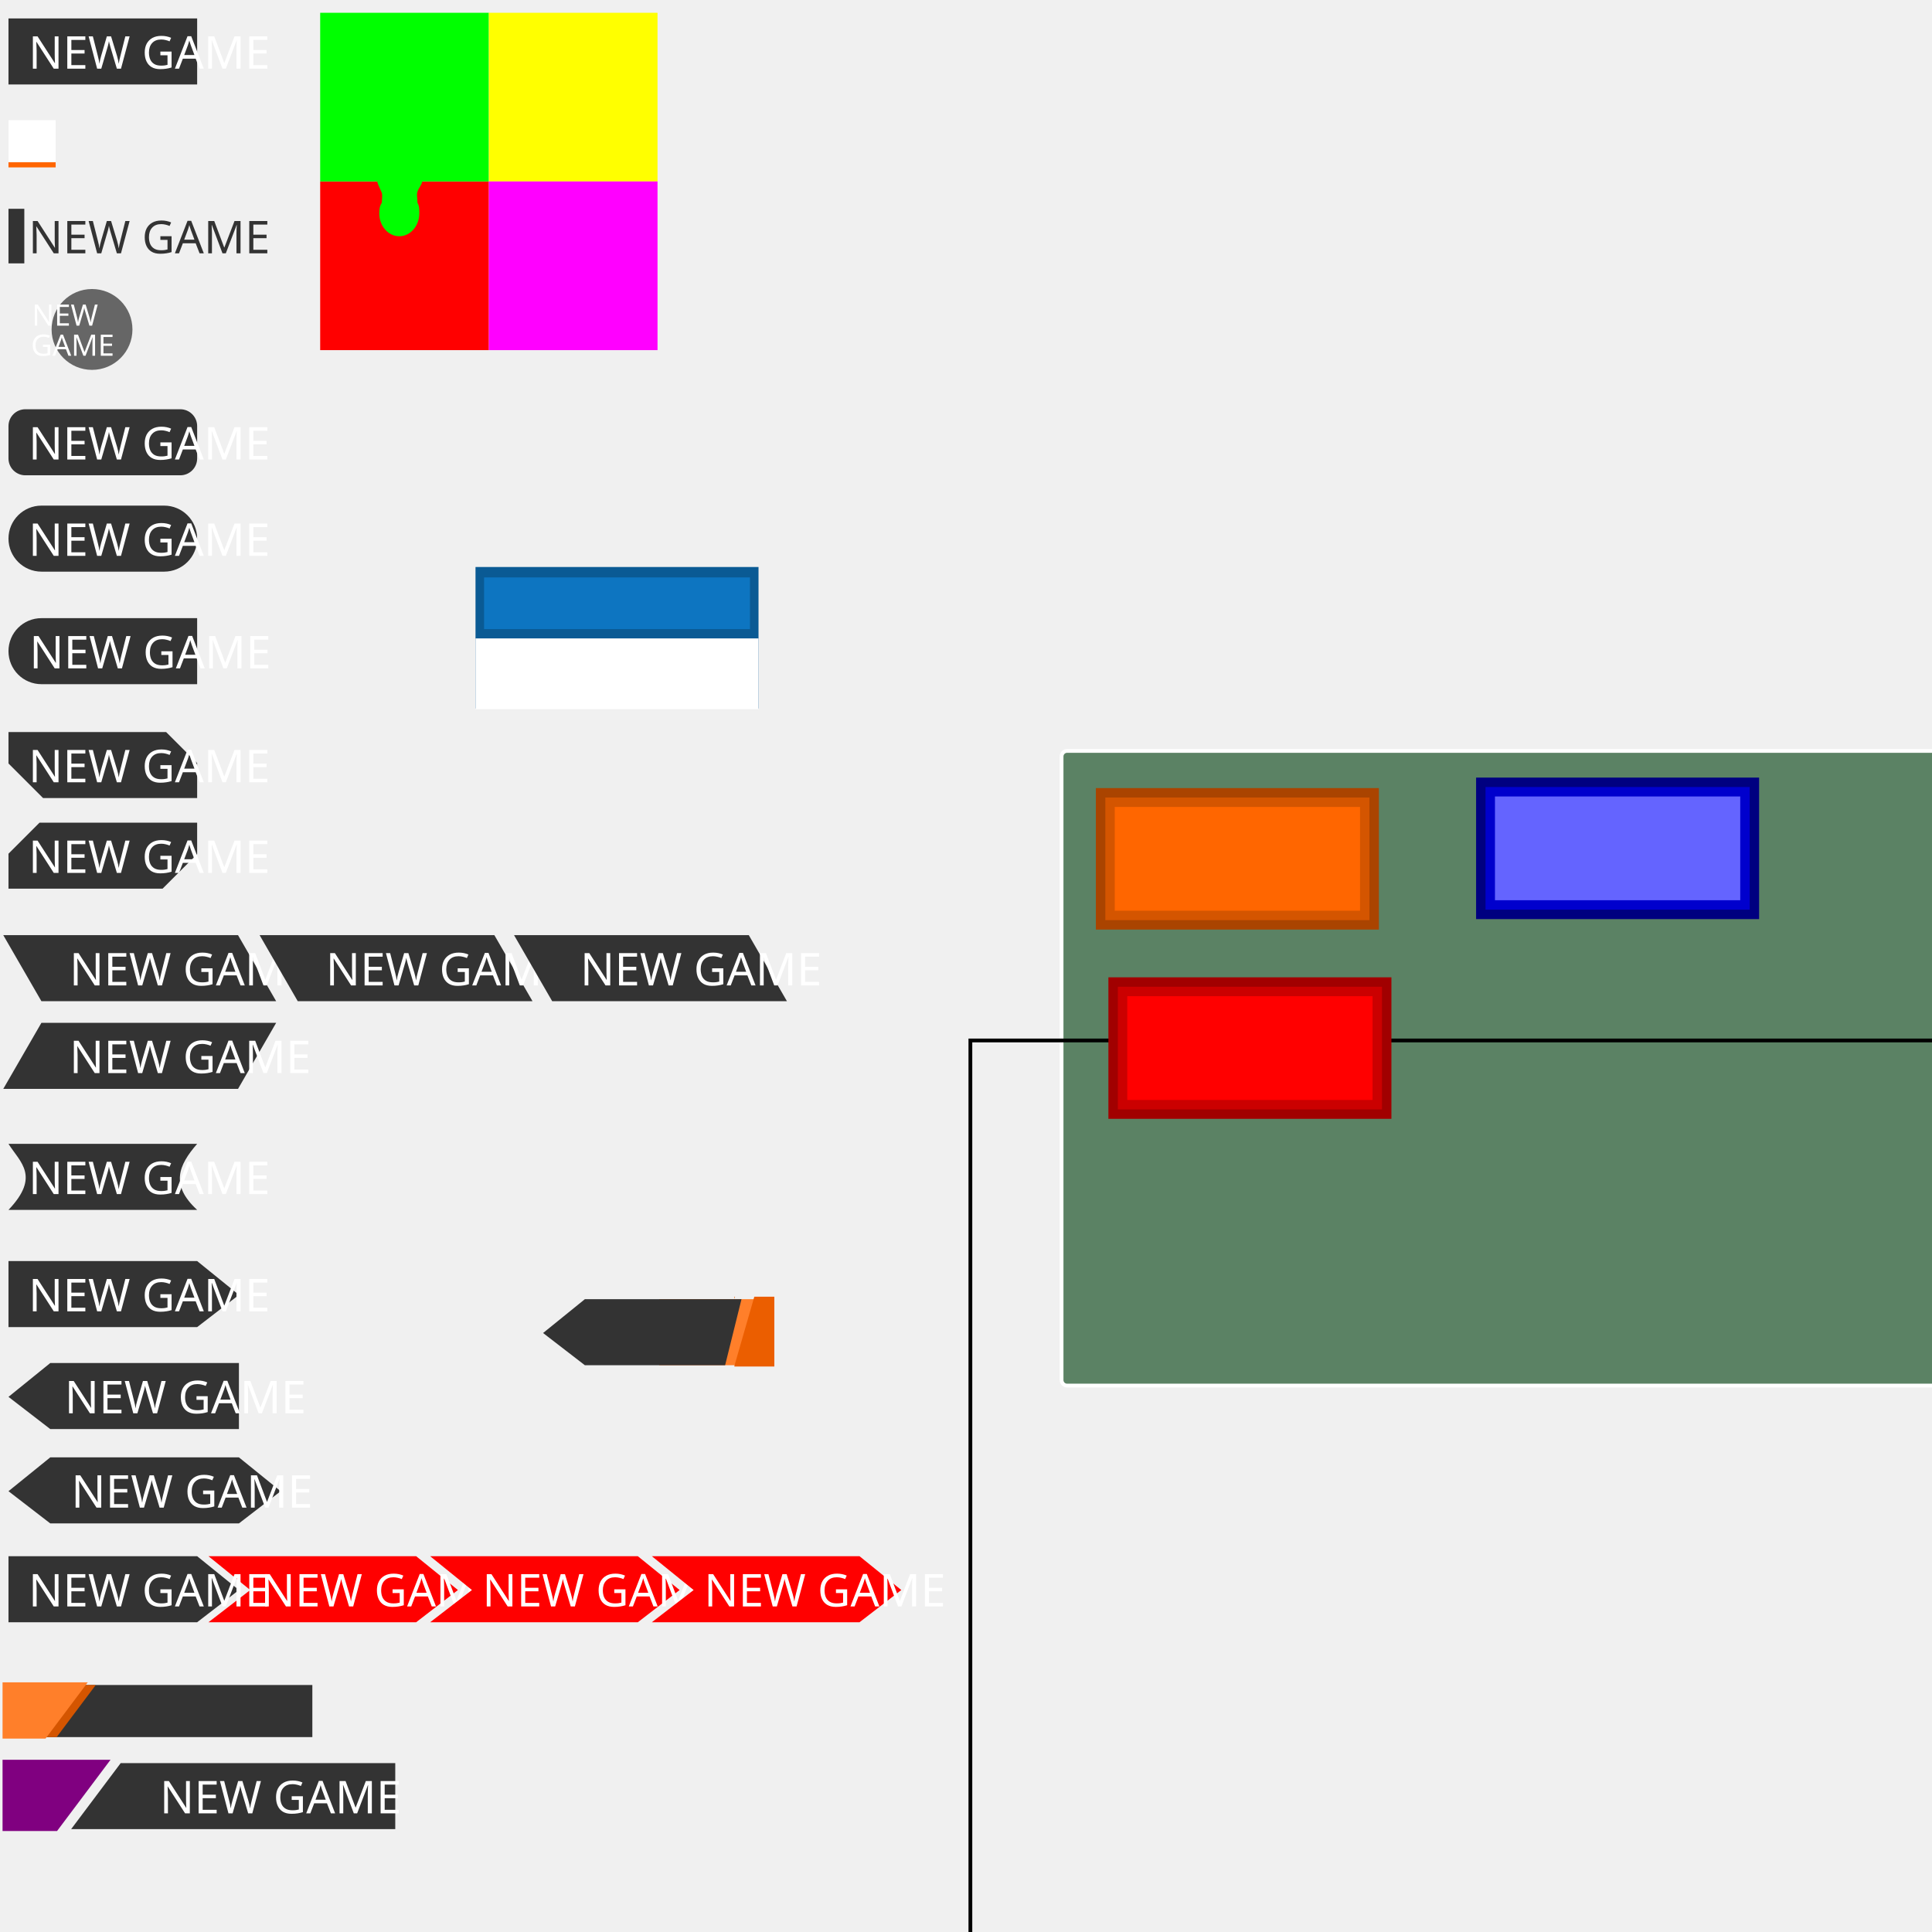
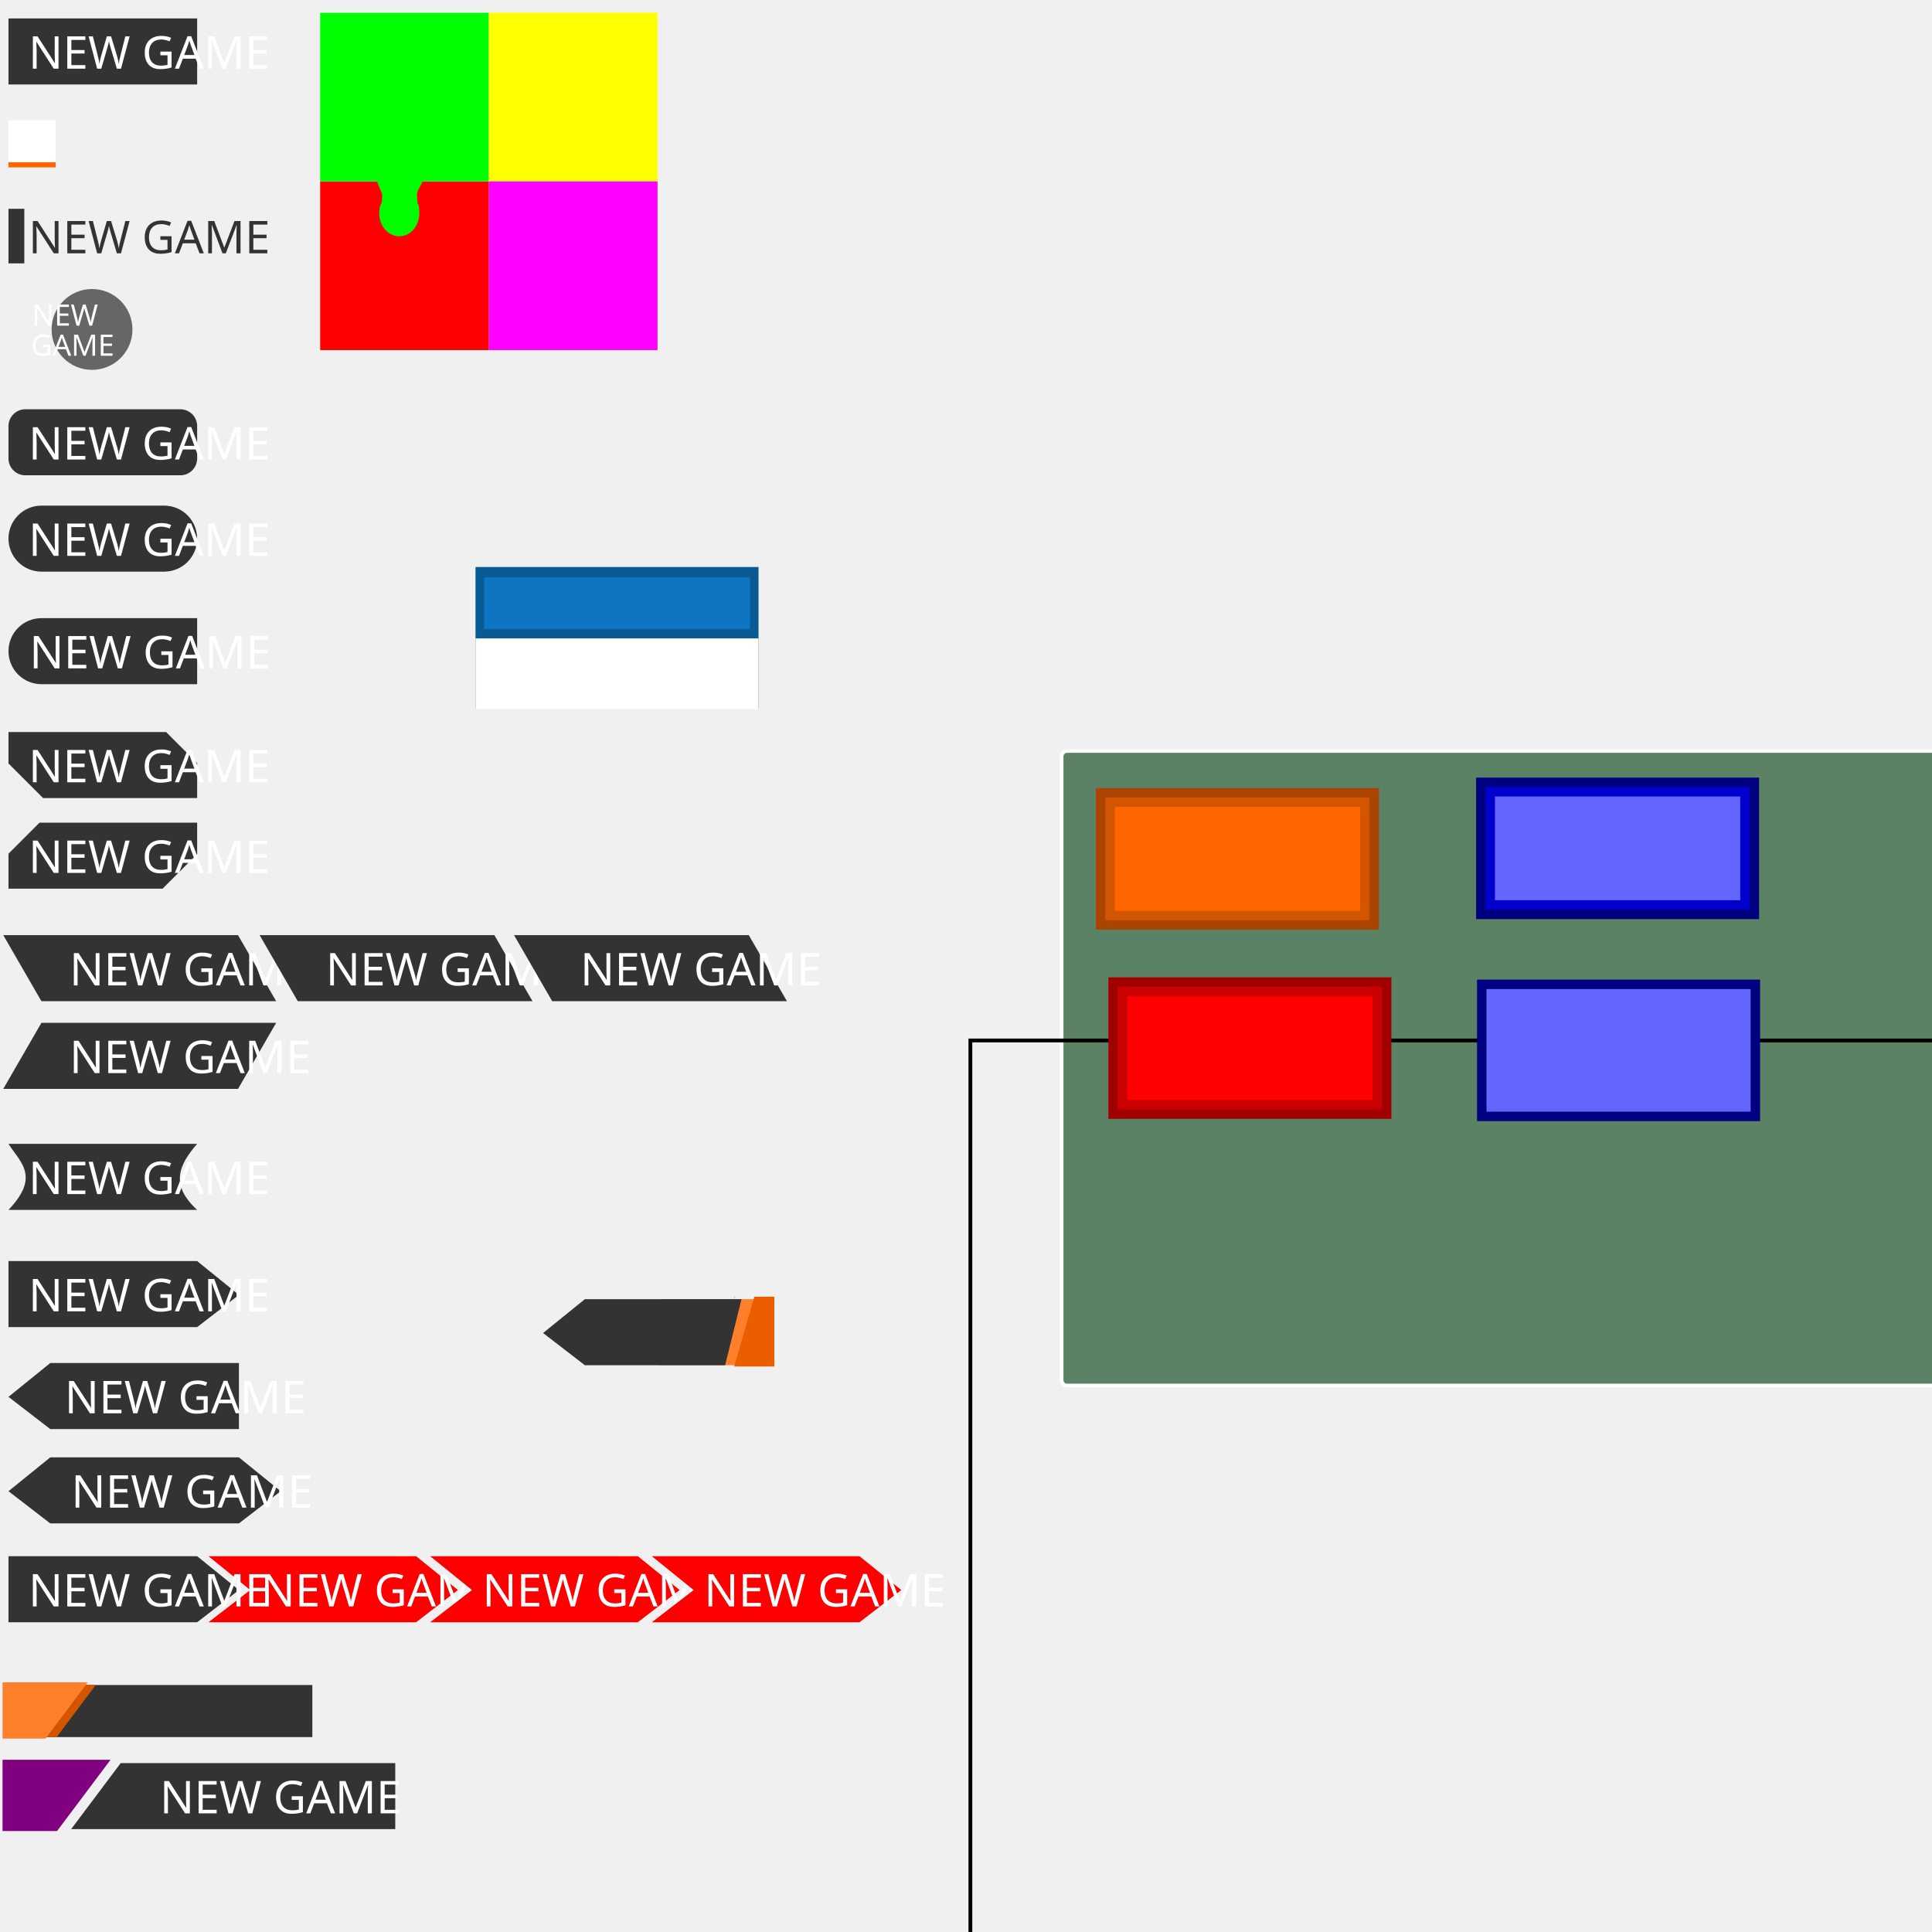
<svg xmlns="http://www.w3.org/2000/svg" width="2048" height="2048" viewBox="0 0 541.867 541.867" version="1.1" id="svg8">
  <defs id="defs2" />
  <g id="layer1" transform="translate(0,244.8667)">
    <rect style="fill:#5b8264;fill-opacity:1;stroke:#ffffff;stroke-width:1.058" id="rect2070" width="281.168" height="178.002" x="297.738" y="-34.258" ry="1.556" />
    <rect style="opacity:1;fill:#333333;fill-opacity:1;stroke:none;stroke-width:3.444;stroke-miterlimit:4;stroke-dasharray:none;stroke-opacity:0" id="rect4485" width="52.917" height="18.521" x="2.379" y="-239.695" />
    <text xml:space="preserve" style="font-style:normal;font-weight:normal;font-size:12.697px;line-height:1.25;font-family:sans-serif;letter-spacing:0px;word-spacing:0px;fill:#000000;fill-opacity:1;stroke:none;stroke-width:0.317" x="7.987" y="-225.602" id="text4489">
      <tspan id="tspan4487" x="7.987" y="-225.602" style="font-style:normal;font-variant:normal;font-weight:normal;font-stretch:condensed;font-size:12.697px;font-family:'Agency FB';-inkscape-font-specification:'Agency FB, Condensed';font-variant-ligatures:normal;font-variant-caps:normal;font-variant-numeric:normal;font-feature-settings:normal;text-align:start;writing-mode:lr-tb;text-anchor:start;fill:#ffffff;stroke-width:0.317">NEW GAME</tspan>
    </text>
    <rect y="-199.369" x="2.379" height="1.449" width="13.229" id="rect4491" style="opacity:1;fill:#ff6600;fill-opacity:1;stroke:none;stroke-width:0.482;stroke-miterlimit:4;stroke-dasharray:none;stroke-opacity:0" />
    <rect style="opacity:1;fill:#333333;fill-opacity:1;stroke:none;stroke-width:0.907;stroke-miterlimit:4;stroke-dasharray:none;stroke-opacity:0" id="rect4497" width="4.441" height="15.308" x="2.379" y="-186.306" />
    <circle style="opacity:1;fill:#666666;fill-opacity:1;stroke:none;stroke-width:2.699;stroke-miterlimit:4;stroke-dasharray:none;stroke-opacity:0" id="path4503" cx="25.809" cy="-152.467" r="11.339" />
    <text xml:space="preserve" style="font-style:normal;font-weight:normal;font-size:8.259px;line-height:1;font-family:sans-serif;letter-spacing:0px;word-spacing:0px;fill:#ffffff;fill-opacity:1;stroke:none;stroke-width:0.206" x="25.744" y="-153.531" id="text4501">
      <tspan id="tspan4499" x="25.744" y="-153.531" style="font-style:normal;font-variant:normal;font-weight:normal;font-stretch:condensed;font-size:8.259px;line-height:1;font-family:'Agency FB';-inkscape-font-specification:'Agency FB, Condensed';font-variant-ligatures:normal;font-variant-caps:normal;font-variant-numeric:normal;font-feature-settings:normal;text-align:center;writing-mode:lr-tb;text-anchor:middle;fill:#ffffff;stroke-width:0.206">NEW</tspan>
      <tspan x="25.744" y="-145.092" style="font-style:normal;font-variant:normal;font-weight:normal;font-stretch:condensed;font-size:8.259px;line-height:1;font-family:'Agency FB';-inkscape-font-specification:'Agency FB, Condensed';font-variant-ligatures:normal;font-variant-caps:normal;font-variant-numeric:normal;font-feature-settings:normal;text-align:center;writing-mode:lr-tb;text-anchor:middle;fill:#ffffff;stroke-width:0.206" id="tspan4507">GAME</tspan>
    </text>
    <text xml:space="preserve" style="font-style:normal;font-weight:normal;font-size:12.697px;line-height:1.25;font-family:sans-serif;letter-spacing:0px;word-spacing:0px;fill:#333333;fill-opacity:1;stroke:none;stroke-width:0.317" x="7.987" y="-173.82" id="text4511">
      <tspan id="tspan4509" x="7.987" y="-173.82" style="font-style:normal;font-variant:normal;font-weight:normal;font-stretch:condensed;font-size:12.697px;font-family:'Agency FB';-inkscape-font-specification:'Agency FB, Condensed';font-variant-ligatures:normal;font-variant-caps:normal;font-variant-numeric:normal;font-feature-settings:normal;text-align:start;writing-mode:lr-tb;text-anchor:start;fill:#333333;stroke-width:0.317">NEW GAME</tspan>
    </text>
    <rect y="-130.082" x="2.379" height="18.521" width="52.917" id="rect4513" style="opacity:1;fill:#333333;fill-opacity:1;stroke:none;stroke-width:3.444;stroke-miterlimit:4;stroke-dasharray:none;stroke-opacity:0" ry="4.725" />
    <text id="text4517" y="-115.989" x="7.987" style="font-style:normal;font-weight:normal;font-size:12.697px;line-height:1.25;font-family:sans-serif;letter-spacing:0px;word-spacing:0px;fill:#000000;fill-opacity:1;stroke:none;stroke-width:0.317" xml:space="preserve">
      <tspan style="font-style:normal;font-variant:normal;font-weight:normal;font-stretch:condensed;font-size:12.697px;font-family:'Agency FB';-inkscape-font-specification:'Agency FB, Condensed';font-variant-ligatures:normal;font-variant-caps:normal;font-variant-numeric:normal;font-feature-settings:normal;text-align:start;writing-mode:lr-tb;text-anchor:start;fill:#ffffff;stroke-width:0.317" y="-115.989" x="7.987" id="tspan4515">NEW GAME</tspan>
    </text>
    <rect ry="9.26" style="opacity:1;fill:#333333;fill-opacity:1;stroke:none;stroke-width:3.444;stroke-miterlimit:4;stroke-dasharray:none;stroke-opacity:0" id="rect4519" width="52.917" height="18.521" x="2.379" y="-103.057" />
    <text xml:space="preserve" style="font-style:normal;font-weight:normal;font-size:12.697px;line-height:1.25;font-family:sans-serif;letter-spacing:0px;word-spacing:0px;fill:#000000;fill-opacity:1;stroke:none;stroke-width:0.317" x="7.987" y="-88.964" id="text4523">
      <tspan id="tspan4521" x="7.987" y="-88.964" style="font-style:normal;font-variant:normal;font-weight:normal;font-stretch:condensed;font-size:12.697px;font-family:'Agency FB';-inkscape-font-specification:'Agency FB, Condensed';font-variant-ligatures:normal;font-variant-caps:normal;font-variant-numeric:normal;font-feature-settings:normal;text-align:start;writing-mode:lr-tb;text-anchor:start;fill:#ffffff;stroke-width:0.317">NEW GAME</tspan>
    </text>
    <path style="opacity:1;fill:#333333;fill-opacity:1;stroke:none;stroke-width:13.017;stroke-miterlimit:4;stroke-dasharray:none;stroke-opacity:0" d="M 43.99 655.26 C 24.6 655.26 8.99 670.87 8.99 690.26 C 8.99 709.65 24.6 725.26 43.99 725.26 L 208.99 725.26 L 208.99 655.26 L 43.99 655.26 z " transform="matrix(0.2645833,0,0,0.2645833,0,-244.8667)" id="rect4525" />
    <text id="text4529" y="-57.403" x="8.254" style="font-style:normal;font-weight:normal;font-size:12.697px;line-height:1.25;font-family:sans-serif;letter-spacing:0px;word-spacing:0px;fill:#000000;fill-opacity:1;stroke:none;stroke-width:0.317" xml:space="preserve">
      <tspan style="font-style:normal;font-variant:normal;font-weight:normal;font-stretch:condensed;font-size:12.697px;font-family:'Agency FB';-inkscape-font-specification:'Agency FB, Condensed';font-variant-ligatures:normal;font-variant-caps:normal;font-variant-numeric:normal;font-feature-settings:normal;text-align:start;writing-mode:lr-tb;text-anchor:start;fill:#ffffff;stroke-width:0.317" y="-57.403" x="8.254" id="tspan4527">NEW GAME</tspan>
    </text>
    <path style="opacity:1;fill:#333333;fill-opacity:1;stroke:none;stroke-width:3.444;stroke-miterlimit:4;stroke-dasharray:none;stroke-opacity:0" d="m 2.379,-39.557 v 8.82 l 9.701,9.701 h 43.216 v -9.811 l -8.71,-8.71 z" id="rect4534" />
    <text xml:space="preserve" style="font-style:normal;font-weight:normal;font-size:12.697px;line-height:1.25;font-family:sans-serif;letter-spacing:0px;word-spacing:0px;fill:#000000;fill-opacity:1;stroke:none;stroke-width:0.317" x="7.987" y="-25.464" id="text4538">
      <tspan id="tspan4536" x="7.987" y="-25.464" style="font-style:normal;font-variant:normal;font-weight:normal;font-stretch:condensed;font-size:12.697px;font-family:'Agency FB';-inkscape-font-specification:'Agency FB, Condensed';font-variant-ligatures:normal;font-variant-caps:normal;font-variant-numeric:normal;font-feature-settings:normal;text-align:start;writing-mode:lr-tb;text-anchor:start;fill:#ffffff;stroke-width:0.317">NEW GAME</tspan>
    </text>
    <path id="path4562" d="m 55.295,-14.138 v 8.82 l -9.701,9.701 H 2.379 v -9.811 L 11.088,-14.138 Z" style="opacity:1;fill:#333333;fill-opacity:1;stroke:none;stroke-width:3.444;stroke-miterlimit:4;stroke-dasharray:none;stroke-opacity:0" />
    <text id="text4566" y="-0.045" x="7.987" style="font-style:normal;font-weight:normal;font-size:12.697px;line-height:1.25;font-family:sans-serif;letter-spacing:0px;word-spacing:0px;fill:#000000;fill-opacity:1;stroke:none;stroke-width:0.317" xml:space="preserve">
      <tspan style="font-style:normal;font-variant:normal;font-weight:normal;font-stretch:condensed;font-size:12.697px;font-family:'Agency FB';-inkscape-font-specification:'Agency FB, Condensed';font-variant-ligatures:normal;font-variant-caps:normal;font-variant-numeric:normal;font-feature-settings:normal;text-align:start;writing-mode:lr-tb;text-anchor:start;fill:#ffffff;stroke-width:0.317" y="-0.045" x="7.987" id="tspan4564">NEW GAME</tspan>
    </text>
    <path style="opacity:1;fill:#333333;fill-opacity:1;stroke:none;stroke-width:4.433;stroke-miterlimit:4;stroke-dasharray:none;stroke-opacity:0" d="M 0.921,17.418 11.614,35.939 H 77.454 L 66.762,17.418 Z" id="rect4568" />
    <text id="text4572" y="31.511" x="19.48" style="font-style:normal;font-weight:normal;font-size:12.697px;line-height:1.25;font-family:sans-serif;letter-spacing:0px;word-spacing:0px;fill:#000000;fill-opacity:1;stroke:none;stroke-width:0.317" xml:space="preserve">
      <tspan style="font-style:normal;font-variant:normal;font-weight:normal;font-stretch:condensed;font-size:12.697px;font-family:'Agency FB';-inkscape-font-specification:'Agency FB, Condensed';font-variant-ligatures:normal;font-variant-caps:normal;font-variant-numeric:normal;font-feature-settings:normal;text-align:start;writing-mode:lr-tb;text-anchor:start;fill:#ffffff;stroke-width:0.317" y="31.511" x="19.48" id="tspan4570">NEW GAME</tspan>
    </text>
    <path id="path4580" d="M 77.454,42.006 66.762,60.527 H 0.921 L 11.614,42.006 Z" style="opacity:1;fill:#333333;fill-opacity:1;stroke:none;stroke-width:4.433;stroke-miterlimit:4;stroke-dasharray:none;stroke-opacity:0" />
    <text xml:space="preserve" style="font-style:normal;font-weight:normal;font-size:12.697px;line-height:1.25;font-family:sans-serif;letter-spacing:0px;word-spacing:0px;fill:#000000;fill-opacity:1;stroke:none;stroke-width:0.317" x="19.48" y="56.1" id="text4584">
      <tspan id="tspan4582" x="19.48" y="56.1" style="font-style:normal;font-variant:normal;font-weight:normal;font-stretch:condensed;font-size:12.697px;font-family:'Agency FB';-inkscape-font-specification:'Agency FB, Condensed';font-variant-ligatures:normal;font-variant-caps:normal;font-variant-numeric:normal;font-feature-settings:normal;text-align:start;writing-mode:lr-tb;text-anchor:start;fill:#ffffff;stroke-width:0.317">NEW GAME</tspan>
    </text>
    <path id="path4586" d="M 72.817,17.418 83.51,35.939 H 149.35 L 138.657,17.418 Z" style="opacity:1;fill:#333333;fill-opacity:1;stroke:none;stroke-width:4.433;stroke-miterlimit:4;stroke-dasharray:none;stroke-opacity:0" />
    <text xml:space="preserve" style="font-style:normal;font-weight:normal;font-size:12.697px;line-height:1.25;font-family:sans-serif;letter-spacing:0px;word-spacing:0px;fill:#000000;fill-opacity:1;stroke:none;stroke-width:0.317" x="91.375" y="31.511" id="text4590">
      <tspan id="tspan4588" x="91.375" y="31.511" style="font-style:normal;font-variant:normal;font-weight:normal;font-stretch:condensed;font-size:12.697px;font-family:'Agency FB';-inkscape-font-specification:'Agency FB, Condensed';font-variant-ligatures:normal;font-variant-caps:normal;font-variant-numeric:normal;font-feature-settings:normal;text-align:start;writing-mode:lr-tb;text-anchor:start;fill:#ffffff;stroke-width:0.317">NEW GAME</tspan>
    </text>
    <path style="opacity:1;fill:#333333;fill-opacity:1;stroke:none;stroke-width:4.433;stroke-miterlimit:4;stroke-dasharray:none;stroke-opacity:0" d="m 144.178,17.418 10.693,18.521 h 65.84 L 210.018,17.418 Z" id="path4592" />
    <text id="text4596" y="31.511" x="162.736" style="font-style:normal;font-weight:normal;font-size:12.697px;line-height:1.25;font-family:sans-serif;letter-spacing:0px;word-spacing:0px;fill:#000000;fill-opacity:1;stroke:none;stroke-width:0.317" xml:space="preserve">
      <tspan style="font-style:normal;font-variant:normal;font-weight:normal;font-stretch:condensed;font-size:12.697px;font-family:'Agency FB';-inkscape-font-specification:'Agency FB, Condensed';font-variant-ligatures:normal;font-variant-caps:normal;font-variant-numeric:normal;font-feature-settings:normal;text-align:start;writing-mode:lr-tb;text-anchor:start;fill:#ffffff;stroke-width:0.317" y="31.511" x="162.736" id="tspan4594">NEW GAME</tspan>
    </text>
    <path style="opacity:1;fill:#333333;fill-opacity:1;stroke:none;stroke-width:3.444;stroke-miterlimit:4;stroke-dasharray:none;stroke-opacity:0" d="M 2.379,75.95 H 55.295 c -5.226,5.999 -7.6,11.538 0,18.521 H 2.379 c 9.021,-9.465 3.24,-13.361 0,-18.521 z" id="rect4598" />
    <text id="text4602" y="90.043" x="7.987" style="font-style:normal;font-weight:normal;font-size:12.697px;line-height:1.25;font-family:sans-serif;letter-spacing:0px;word-spacing:0px;fill:#000000;fill-opacity:1;stroke:none;stroke-width:0.317" xml:space="preserve">
      <tspan style="font-style:normal;font-variant:normal;font-weight:normal;font-stretch:condensed;font-size:12.697px;font-family:'Agency FB';-inkscape-font-specification:'Agency FB, Condensed';font-variant-ligatures:normal;font-variant-caps:normal;font-variant-numeric:normal;font-feature-settings:normal;text-align:start;writing-mode:lr-tb;text-anchor:start;fill:#ffffff;stroke-width:0.317" y="90.043" x="7.987" id="tspan4600">NEW GAME</tspan>
    </text>
    <path style="opacity:1;fill:#333333;fill-opacity:1;stroke:none;stroke-width:3.444;stroke-miterlimit:4;stroke-dasharray:none;stroke-opacity:0" d="M 2.379,108.824 H 55.295 l 11.717,9.488 -11.717,9.033 H 2.379 Z" id="rect4605" />
    <text id="text4609" y="122.917" x="7.987" style="font-style:normal;font-weight:normal;font-size:12.697px;line-height:1.25;font-family:sans-serif;letter-spacing:0px;word-spacing:0px;fill:#000000;fill-opacity:1;stroke:none;stroke-width:0.317" xml:space="preserve">
      <tspan style="font-style:normal;font-variant:normal;font-weight:normal;font-stretch:condensed;font-size:12.697px;font-family:'Agency FB';-inkscape-font-specification:'Agency FB, Condensed';font-variant-ligatures:normal;font-variant-caps:normal;font-variant-numeric:normal;font-feature-settings:normal;text-align:start;writing-mode:lr-tb;text-anchor:start;fill:#ffffff;stroke-width:0.317" y="122.917" x="7.987" id="tspan4607">NEW GAME</tspan>
    </text>
    <path id="path4612" d="M 67.012,137.422 H 14.096 l -11.717,9.488 11.717,9.033 h 52.917 z" style="opacity:1;fill:#333333;fill-opacity:1;stroke:none;stroke-width:3.444;stroke-miterlimit:4;stroke-dasharray:none;stroke-opacity:0" />
    <text xml:space="preserve" style="font-style:normal;font-weight:normal;font-size:12.697px;line-height:1.25;font-family:sans-serif;letter-spacing:0px;word-spacing:0px;fill:#000000;fill-opacity:1;stroke:none;stroke-width:0.317" x="18.121" y="151.515" id="text4616">
      <tspan id="tspan4614" x="18.121" y="151.515" style="font-style:normal;font-variant:normal;font-weight:normal;font-stretch:condensed;font-size:12.697px;font-family:'Agency FB';-inkscape-font-specification:'Agency FB, Condensed';font-variant-ligatures:normal;font-variant-caps:normal;font-variant-numeric:normal;font-feature-settings:normal;text-align:start;writing-mode:lr-tb;text-anchor:start;fill:#ffffff;stroke-width:0.317">NEW GAME</tspan>
    </text>
    <path style="opacity:1;fill:#333333;fill-opacity:1;stroke:none;stroke-width:13.017;stroke-miterlimit:4;stroke-dasharray:none;stroke-opacity:0" d="M 53.275 1544.875 L 8.99 1580.734 L 53.275 1614.875 L 253.275 1614.875 L 297.561 1580.734 L 253.275 1544.875 L 53.275 1544.875 z " id="path4618" transform="matrix(0.2645833,0,0,0.2645833,0,-244.8667)" />
    <text id="text4622" y="177.975" x="19.971" style="font-style:normal;font-weight:normal;font-size:12.697px;line-height:1.25;font-family:sans-serif;letter-spacing:0px;word-spacing:0px;fill:#000000;fill-opacity:1;stroke:none;stroke-width:0.317" xml:space="preserve">
      <tspan style="font-style:normal;font-variant:normal;font-weight:normal;font-stretch:condensed;font-size:12.697px;font-family:'Agency FB';-inkscape-font-specification:'Agency FB, Condensed';font-variant-ligatures:normal;font-variant-caps:normal;font-variant-numeric:normal;font-feature-settings:normal;text-align:start;writing-mode:lr-tb;text-anchor:start;fill:#ffffff;stroke-width:0.317" y="177.975" x="19.971" id="tspan4620">NEW GAME</tspan>
    </text>
    <path style="opacity:1;fill:#ff0000;fill-opacity:1;stroke:none;stroke-width:13.017;stroke-miterlimit:4;stroke-dasharray:none;stroke-opacity:0" d="M 220.99 1649.641 L 265.275 1685.5 L 220.99 1719.641 L 441.133 1719.641 L 485.418 1685.5 L 441.133 1649.641 L 220.99 1649.641 z " transform="matrix(0.2645833,0,0,0.2645833,0,-244.8667)" id="path4633" />
    <path id="path4627" d="M 2.379,191.601 H 55.295 l 11.717,9.488 -11.717,9.033 H 2.379 Z" style="opacity:1;fill:#333333;fill-opacity:1;stroke:none;stroke-width:3.444;stroke-miterlimit:4;stroke-dasharray:none;stroke-opacity:0" />
    <text xml:space="preserve" style="font-style:normal;font-weight:normal;font-size:12.697px;line-height:1.25;font-family:sans-serif;letter-spacing:0px;word-spacing:0px;fill:#000000;fill-opacity:1;stroke:none;stroke-width:0.317" x="7.987" y="205.694" id="text4631">
      <tspan id="tspan4629" x="7.987" y="205.694" style="font-style:normal;font-variant:normal;font-weight:normal;font-stretch:condensed;font-size:12.697px;font-family:'Agency FB';-inkscape-font-specification:'Agency FB, Condensed';font-variant-ligatures:normal;font-variant-caps:normal;font-variant-numeric:normal;font-feature-settings:normal;text-align:start;writing-mode:lr-tb;text-anchor:start;fill:#ffffff;stroke-width:0.317">NEW GAME</tspan>
    </text>
    <text id="text4637" y="205.694" x="73.112" style="font-style:normal;font-weight:normal;font-size:12.697px;line-height:1.25;font-family:sans-serif;letter-spacing:0px;word-spacing:0px;fill:#000000;fill-opacity:1;stroke:none;stroke-width:0.317" xml:space="preserve">
      <tspan style="font-style:normal;font-variant:normal;font-weight:normal;font-stretch:condensed;font-size:12.697px;font-family:'Agency FB';-inkscape-font-specification:'Agency FB, Condensed';font-variant-ligatures:normal;font-variant-caps:normal;font-variant-numeric:normal;font-feature-settings:normal;text-align:start;writing-mode:lr-tb;text-anchor:start;fill:#ffffff;stroke-width:0.317" y="205.694" x="73.112" id="tspan4635">NEW GAME</tspan>
    </text>
    <path id="path4643" d="m 120.647,191.601 11.717,9.488 -11.717,9.033 h 58.246 l 11.717,-9.033 -11.717,-9.488 z" style="opacity:1;fill:#ff0000;fill-opacity:1;stroke:none;stroke-width:3.444;stroke-miterlimit:4;stroke-dasharray:none;stroke-opacity:0" />
    <text xml:space="preserve" style="font-style:normal;font-weight:normal;font-size:12.697px;line-height:1.25;font-family:sans-serif;letter-spacing:0px;word-spacing:0px;fill:#000000;fill-opacity:1;stroke:none;stroke-width:0.317" x="135.29" y="205.694" id="text4647">
      <tspan id="tspan4645" x="135.29" y="205.694" style="font-style:normal;font-variant:normal;font-weight:normal;font-stretch:condensed;font-size:12.697px;font-family:'Agency FB';-inkscape-font-specification:'Agency FB, Condensed';font-variant-ligatures:normal;font-variant-caps:normal;font-variant-numeric:normal;font-feature-settings:normal;text-align:start;writing-mode:lr-tb;text-anchor:start;fill:#ffffff;stroke-width:0.317">NEW GAME</tspan>
    </text>
    <path style="opacity:1;fill:#ff0000;fill-opacity:1;stroke:none;stroke-width:3.444;stroke-miterlimit:4;stroke-dasharray:none;stroke-opacity:0" d="m 182.824,191.601 11.717,9.488 -11.717,9.033 h 58.246 l 11.717,-9.033 -11.717,-9.488 z" id="path4649" />
    <text id="text4653" y="205.694" x="197.467" style="font-style:normal;font-weight:normal;font-size:12.697px;line-height:1.25;font-family:sans-serif;letter-spacing:0px;word-spacing:0px;fill:#000000;fill-opacity:1;stroke:none;stroke-width:0.317" xml:space="preserve">
      <tspan style="font-style:normal;font-variant:normal;font-weight:normal;font-stretch:condensed;font-size:12.697px;font-family:'Agency FB';-inkscape-font-specification:'Agency FB, Condensed';font-variant-ligatures:normal;font-variant-caps:normal;font-variant-numeric:normal;font-feature-settings:normal;text-align:start;writing-mode:lr-tb;text-anchor:start;fill:#ffffff;stroke-width:0.317" y="205.694" x="197.467" id="tspan4651">NEW GAME</tspan>
    </text>
    <rect y="227.725" x="1.133" height="14.611" width="86.472" id="rect4655" style="opacity:1;fill:#333333;fill-opacity:1;stroke:none;stroke-width:3.91;stroke-miterlimit:4;stroke-dasharray:none;stroke-opacity:0" />
    <path style="opacity:1;fill:#d45500;fill-opacity:1;stroke:none;stroke-width:4.65;stroke-miterlimit:4;stroke-dasharray:none;stroke-opacity:0" d="M 1.133,227.725 H 26.856 L 15.892,242.336 H 1.133 Z" id="rect4662" />
    <path id="path4665" d="M 0.715,226.983 H 24.611 L 12.777,242.753 H 0.715 Z" style="opacity:1;fill:#ff7f2a;fill-opacity:1;stroke:none;stroke-width:5.019;stroke-miterlimit:4;stroke-dasharray:none;stroke-opacity:0" />
    <path style="opacity:1;fill:#333333;fill-opacity:1;stroke:none;stroke-width:18.735;stroke-miterlimit:4;stroke-dasharray:none;stroke-opacity:0" d="M 127.939 1868.959 L 75.412 1938.959 L 418.99 1938.959 L 418.99 1868.959 L 127.939 1868.959 z " transform="matrix(0.2645833,0,0,0.2645833,0,-244.8667)" id="rect4668" />
    <text xml:space="preserve" style="font-style:normal;font-weight:normal;font-size:12.697px;line-height:1.25;font-family:sans-serif;letter-spacing:0px;word-spacing:0px;fill:#000000;fill-opacity:1;stroke:none;stroke-width:0.317" x="44.822" y="263.722" id="text4672">
      <tspan id="tspan4670" x="44.822" y="263.722" style="font-style:normal;font-variant:normal;font-weight:normal;font-stretch:condensed;font-size:12.697px;font-family:'Agency FB';-inkscape-font-specification:'Agency FB, Condensed';font-variant-ligatures:normal;font-variant-caps:normal;font-variant-numeric:normal;font-feature-settings:normal;text-align:start;writing-mode:lr-tb;text-anchor:start;fill:#ffffff;stroke-width:0.317">NEW GAME</tspan>
    </text>
    <path style="opacity:1;fill:#800080;fill-opacity:1;stroke:none;stroke-width:6.363;stroke-miterlimit:4;stroke-dasharray:none;stroke-opacity:0" d="M 0.715,248.688 H 31.005 L 16.004,268.679 H 0.715 Z" id="path4676" />
    <rect y="-193.974" x="89.803" height="47.307" width="47.307" id="rect4579" style="opacity:1;fill:#ff0000;fill-opacity:1;stroke:none;stroke-width:2.425;stroke-miterlimit:4;stroke-dasharray:none;stroke-opacity:1" />
    <rect style="opacity:1;fill:#00ff00;fill-opacity:1;stroke:none;stroke-width:2.425;stroke-miterlimit:4;stroke-dasharray:none;stroke-opacity:1" id="rect4566" width="47.307" height="47.307" x="89.803" y="-241.281" />
    <rect y="-241.281" x="137.109" height="47.307" width="47.307" id="rect4575" style="opacity:1;fill:#ffff00;fill-opacity:1;stroke:none;stroke-width:2.425;stroke-miterlimit:4;stroke-dasharray:none;stroke-opacity:1" />
    <rect style="opacity:1;fill:#ff00ff;fill-opacity:1;stroke:none;stroke-width:2.425;stroke-miterlimit:4;stroke-dasharray:none;stroke-opacity:1" id="rect4577" width="47.307" height="47.307" x="137.109" y="-193.974" />
    <path id="path4595" style="opacity:1;fill:#00ff00;fill-opacity:1;stroke:none;stroke-width:0.628;stroke-miterlimit:4;stroke-dasharray:none;stroke-opacity:1" d="m 116.724,-188.132 c -1.342,-2.303 -3.758,-3.425 -6.009,-2.79 -1.305,0.368 -2.563,1.39 -3.388,2.75 -0.136,0.224 -0.247,0.358 -0.247,0.297 2.9e-4,-0.061 0.032,-0.59 0.071,-1.176 0.13,-1.971 -0.07,-1.633 -0.977,-3.77 -0.231,-0.543 -0.436,-1.298 -0.457,-1.349 -0.03,-0.075 1.272,-0.094 6.375,-0.094 3.527,0 6.413,0.018 6.413,0.039 0,0.022 -0.126,0.579 -0.281,0.913 -0.39,0.843 -0.979,1.565 -1.149,2.233 -0.198,0.775 -0.126,0.927 -0.028,2.33 0.046,0.655 0.073,1.202 0.061,1.215 -0.012,0.013 -0.186,-0.255 -0.385,-0.597 z m 0.874,3.112 c 0,3.543 -2.513,6.414 -5.613,6.414 -3.1,0 -5.613,-2.872 -5.613,-6.414 0,-1.127 0.126,-2.093 0.685,-2.923 1.124,-1.67 2.815,-3.491 4.928,-3.491 2.363,0 4.005,1.746 5.119,3.483 0.535,0.834 0.494,2.089 0.494,2.931 z" />
    <rect style="fill:none;stroke:#000000;stroke-width:1.058;stroke-dasharray:none;stroke-opacity:1" id="rect444" width="505.392" height="283.142" x="272.162" y="46.95" />
    <rect y="-211.149" x="2.379" height="11.693" width="13.229" id="rect2565" style="opacity:1;fill:#ffffff;fill-opacity:1;stroke:none;stroke-width:1.368;stroke-miterlimit:4;stroke-dasharray:none;stroke-opacity:0" />
    <rect style="fill:#0a5a94;fill-opacity:1;stroke:none;stroke-width:3.115" id="rect2619" width="79.375" height="39.688" x="133.367" y="-85.841" />
    <rect style="fill:#ffffff;fill-opacity:1;stroke:none;stroke-width:2.502" id="rect5058" width="79.375" height="19.844" x="133.367" y="-65.812" />
    <rect style="fill:#0d75c1;fill-opacity:1;stroke:none;stroke-width:2.073" id="rect5060" width="74.564" height="14.498" x="135.773" y="-82.918" />
    <rect style="fill:#aa4400;stroke-width:1.058" id="rect1027" width="79.375" height="39.688" x="307.36" y="-23.835" />
    <rect style="fill:#d45500;stroke-width:1.058" id="rect1029" width="74.083" height="34.396" x="310.006" y="-21.189" />
    <rect style="fill:#ff6600;stroke-width:1.058" id="rect1135" width="68.792" height="29.104" x="312.652" y="-18.543" />
    <rect style="fill:#000080;stroke-width:1.058" id="rect317" width="79.375" height="39.688" x="414" y="-26.775" />
    <rect style="fill:#0000cd;fill-opacity:1;stroke-width:1.058" id="rect319" width="74.083" height="34.396" x="416.646" y="-24.129" />
    <rect style="fill:#6464ff;fill-opacity:1;stroke-width:1.058" id="rect321" width="68.792" height="29.104" x="419.292" y="-21.483" />
    <rect style="fill:#a10000;fill-opacity:1;stroke-width:1.058" id="rect1373" width="79.375" height="39.688" x="310.874" y="29.241" />
    <rect style="fill:#cb0000;fill-opacity:1;stroke-width:1.058" id="rect1375" width="74.083" height="34.396" x="313.52" y="31.887" />
    <rect style="fill:#ff0000;stroke-width:1.058" id="rect1377" width="68.792" height="29.104" x="316.166" y="34.533" />
    <g id="g6285">
      <rect style="fill:#ff7f2a;fill-opacity:1;stroke:none;stroke-width:1;stroke-opacity:1" id="rect6278" width="31.268" height="18.521" x="184.875" y="119.515" />
      <path id="path6038" style="fill:#333333;fill-opacity:1;stroke:none;stroke-width:3.444;stroke-miterlimit:4;stroke-dasharray:none;stroke-opacity:0" d="m 164.034,119.515 -11.717,9.488 11.717,9.033 h 39.343 l 4.59,-18.521 z m 48.338,0 -4.59,18.521 h 9.168 V 119.515 Z" />
      <path id="path6050" style="fill:#eb5e00;fill-opacity:1;stroke:none;stroke-width:3.924;stroke-miterlimit:4;stroke-dasharray:none;stroke-opacity:0" d="m 205.97,118.826 v 0.617 l 0.178,-0.617 z m 5.586,0 -5.586,19.409 v 0.17 h 11.207 v -19.579 z" />
    </g>
+     <rect style="fill:#000080;stroke-width:1.058" id="rect434" width="79.375" height="39.688" x="414.268" y="29.886" />
+     <rect style="fill:#6464ff;fill-opacity:1;stroke-width:1.194" id="rect438" width="74.083" height="34.396" x="416.914" y="32.532" />
  </g>
</svg>
